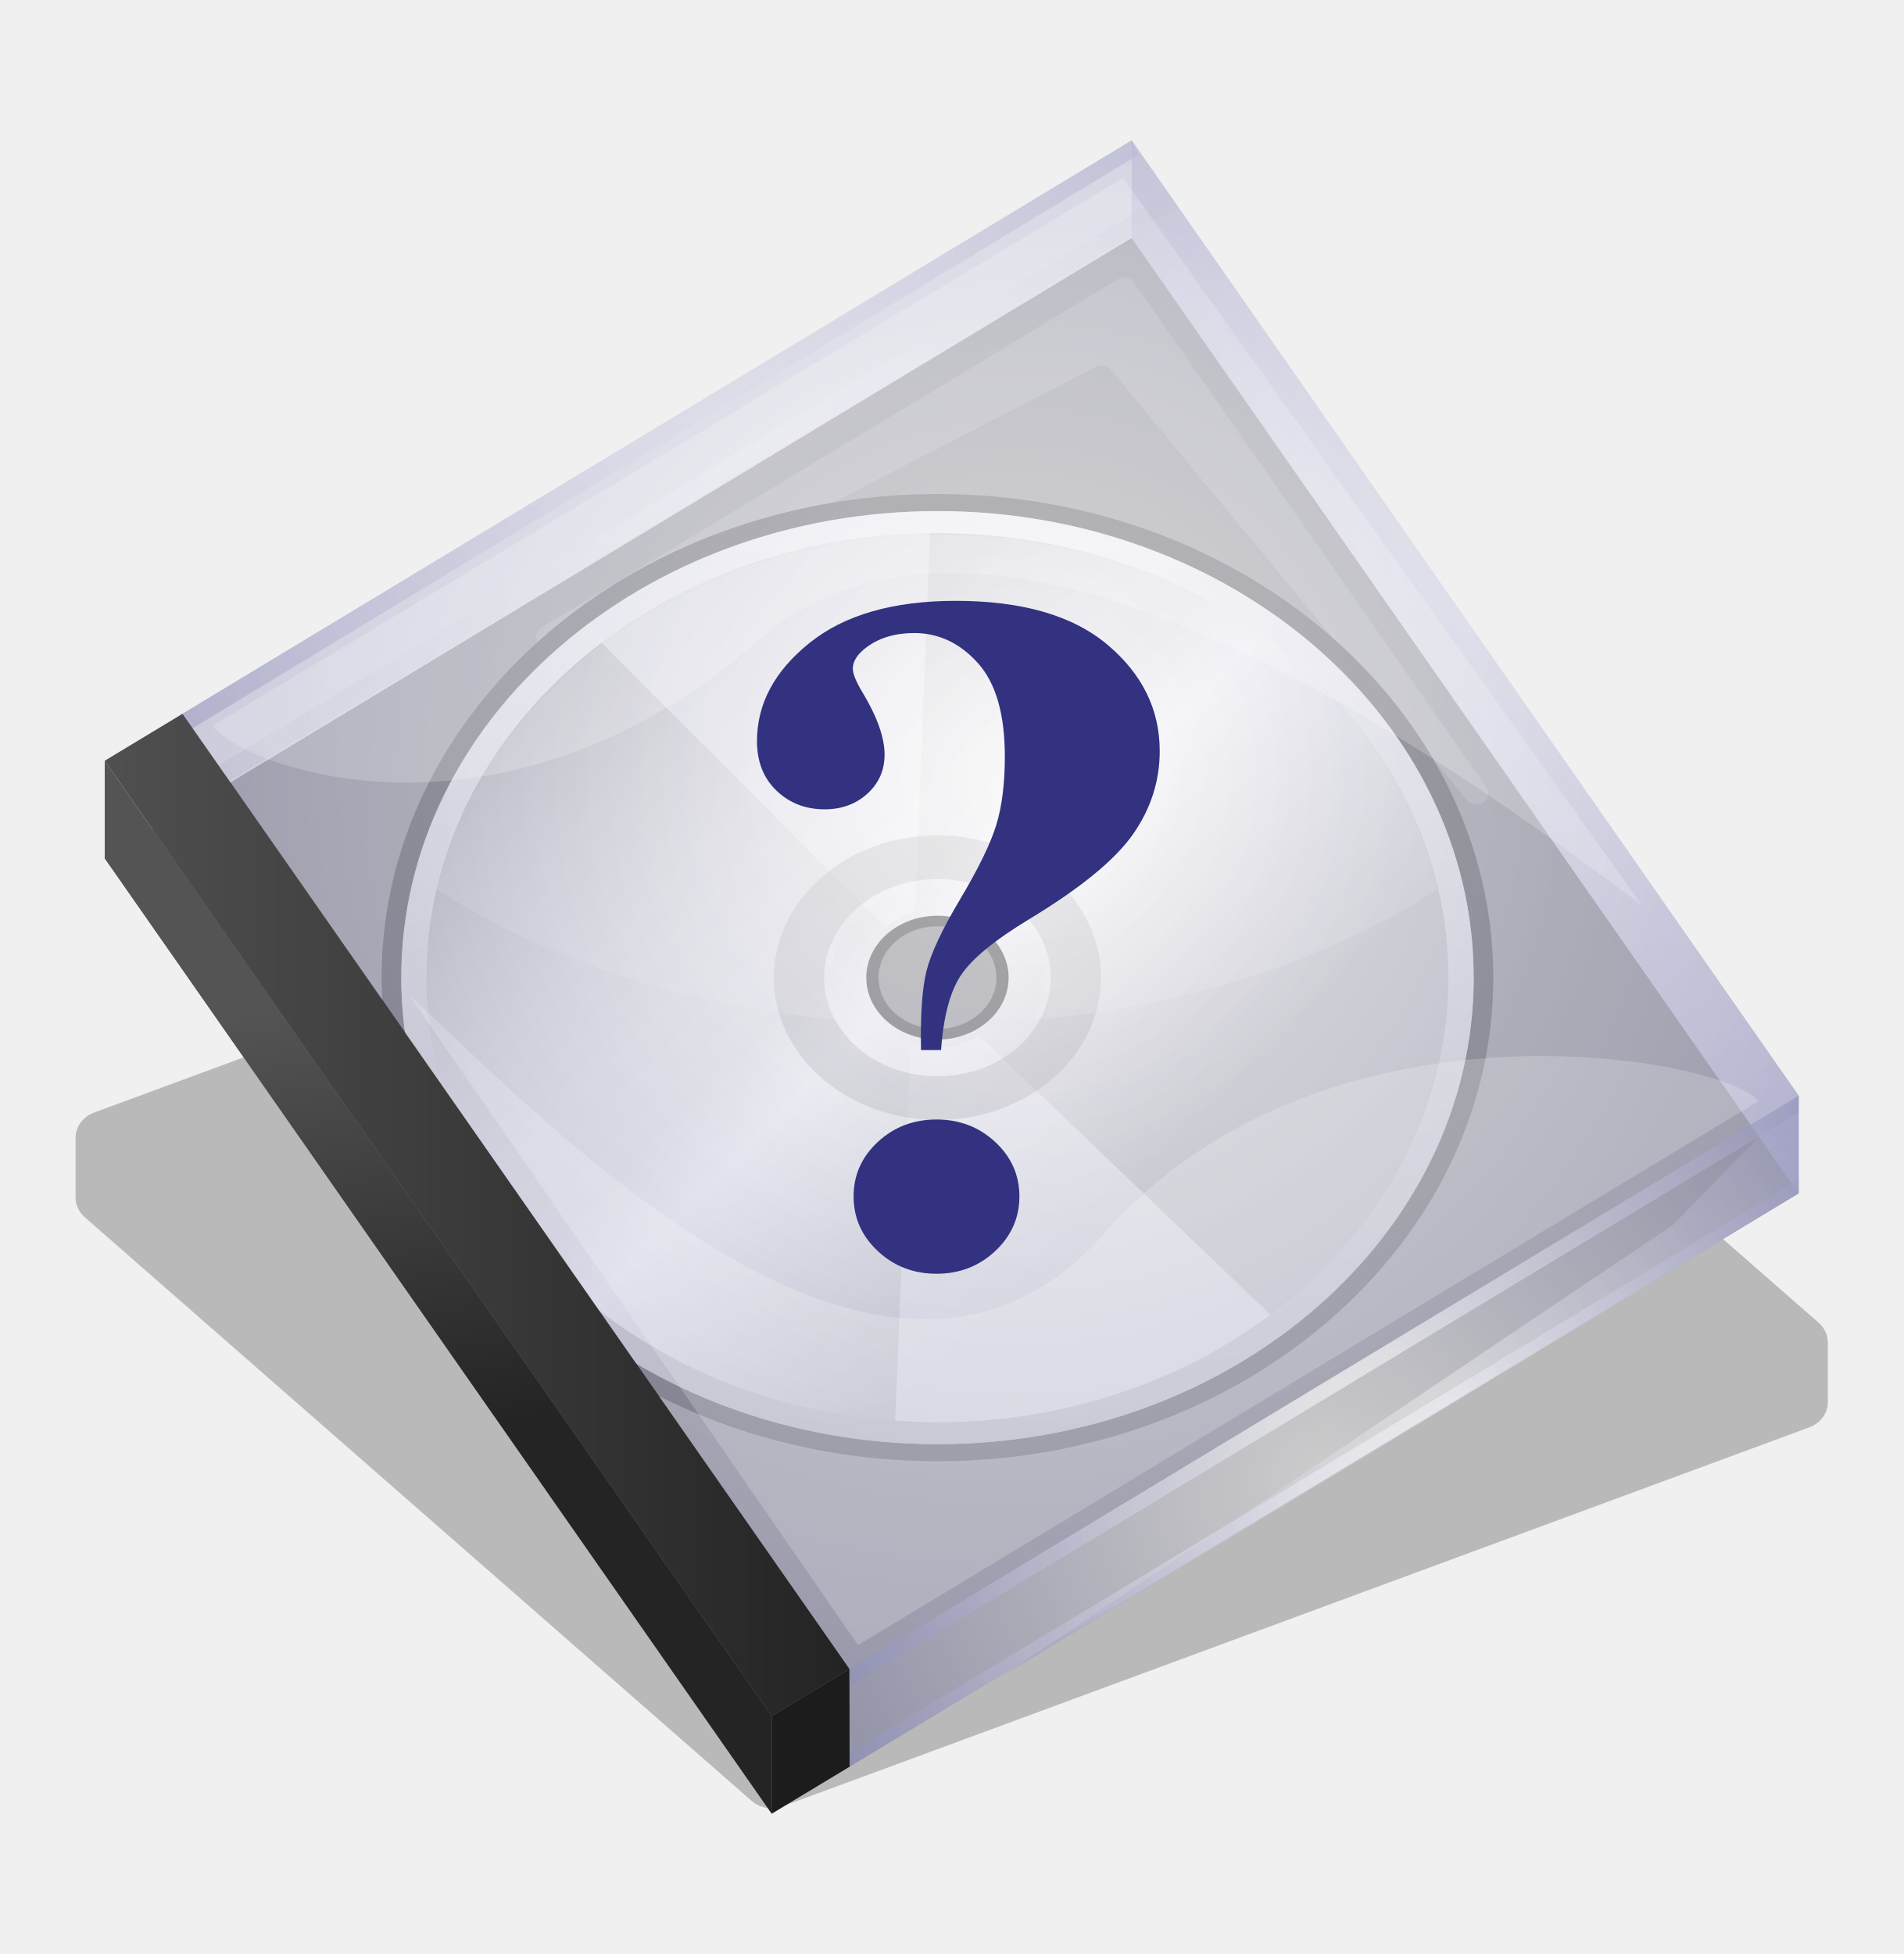
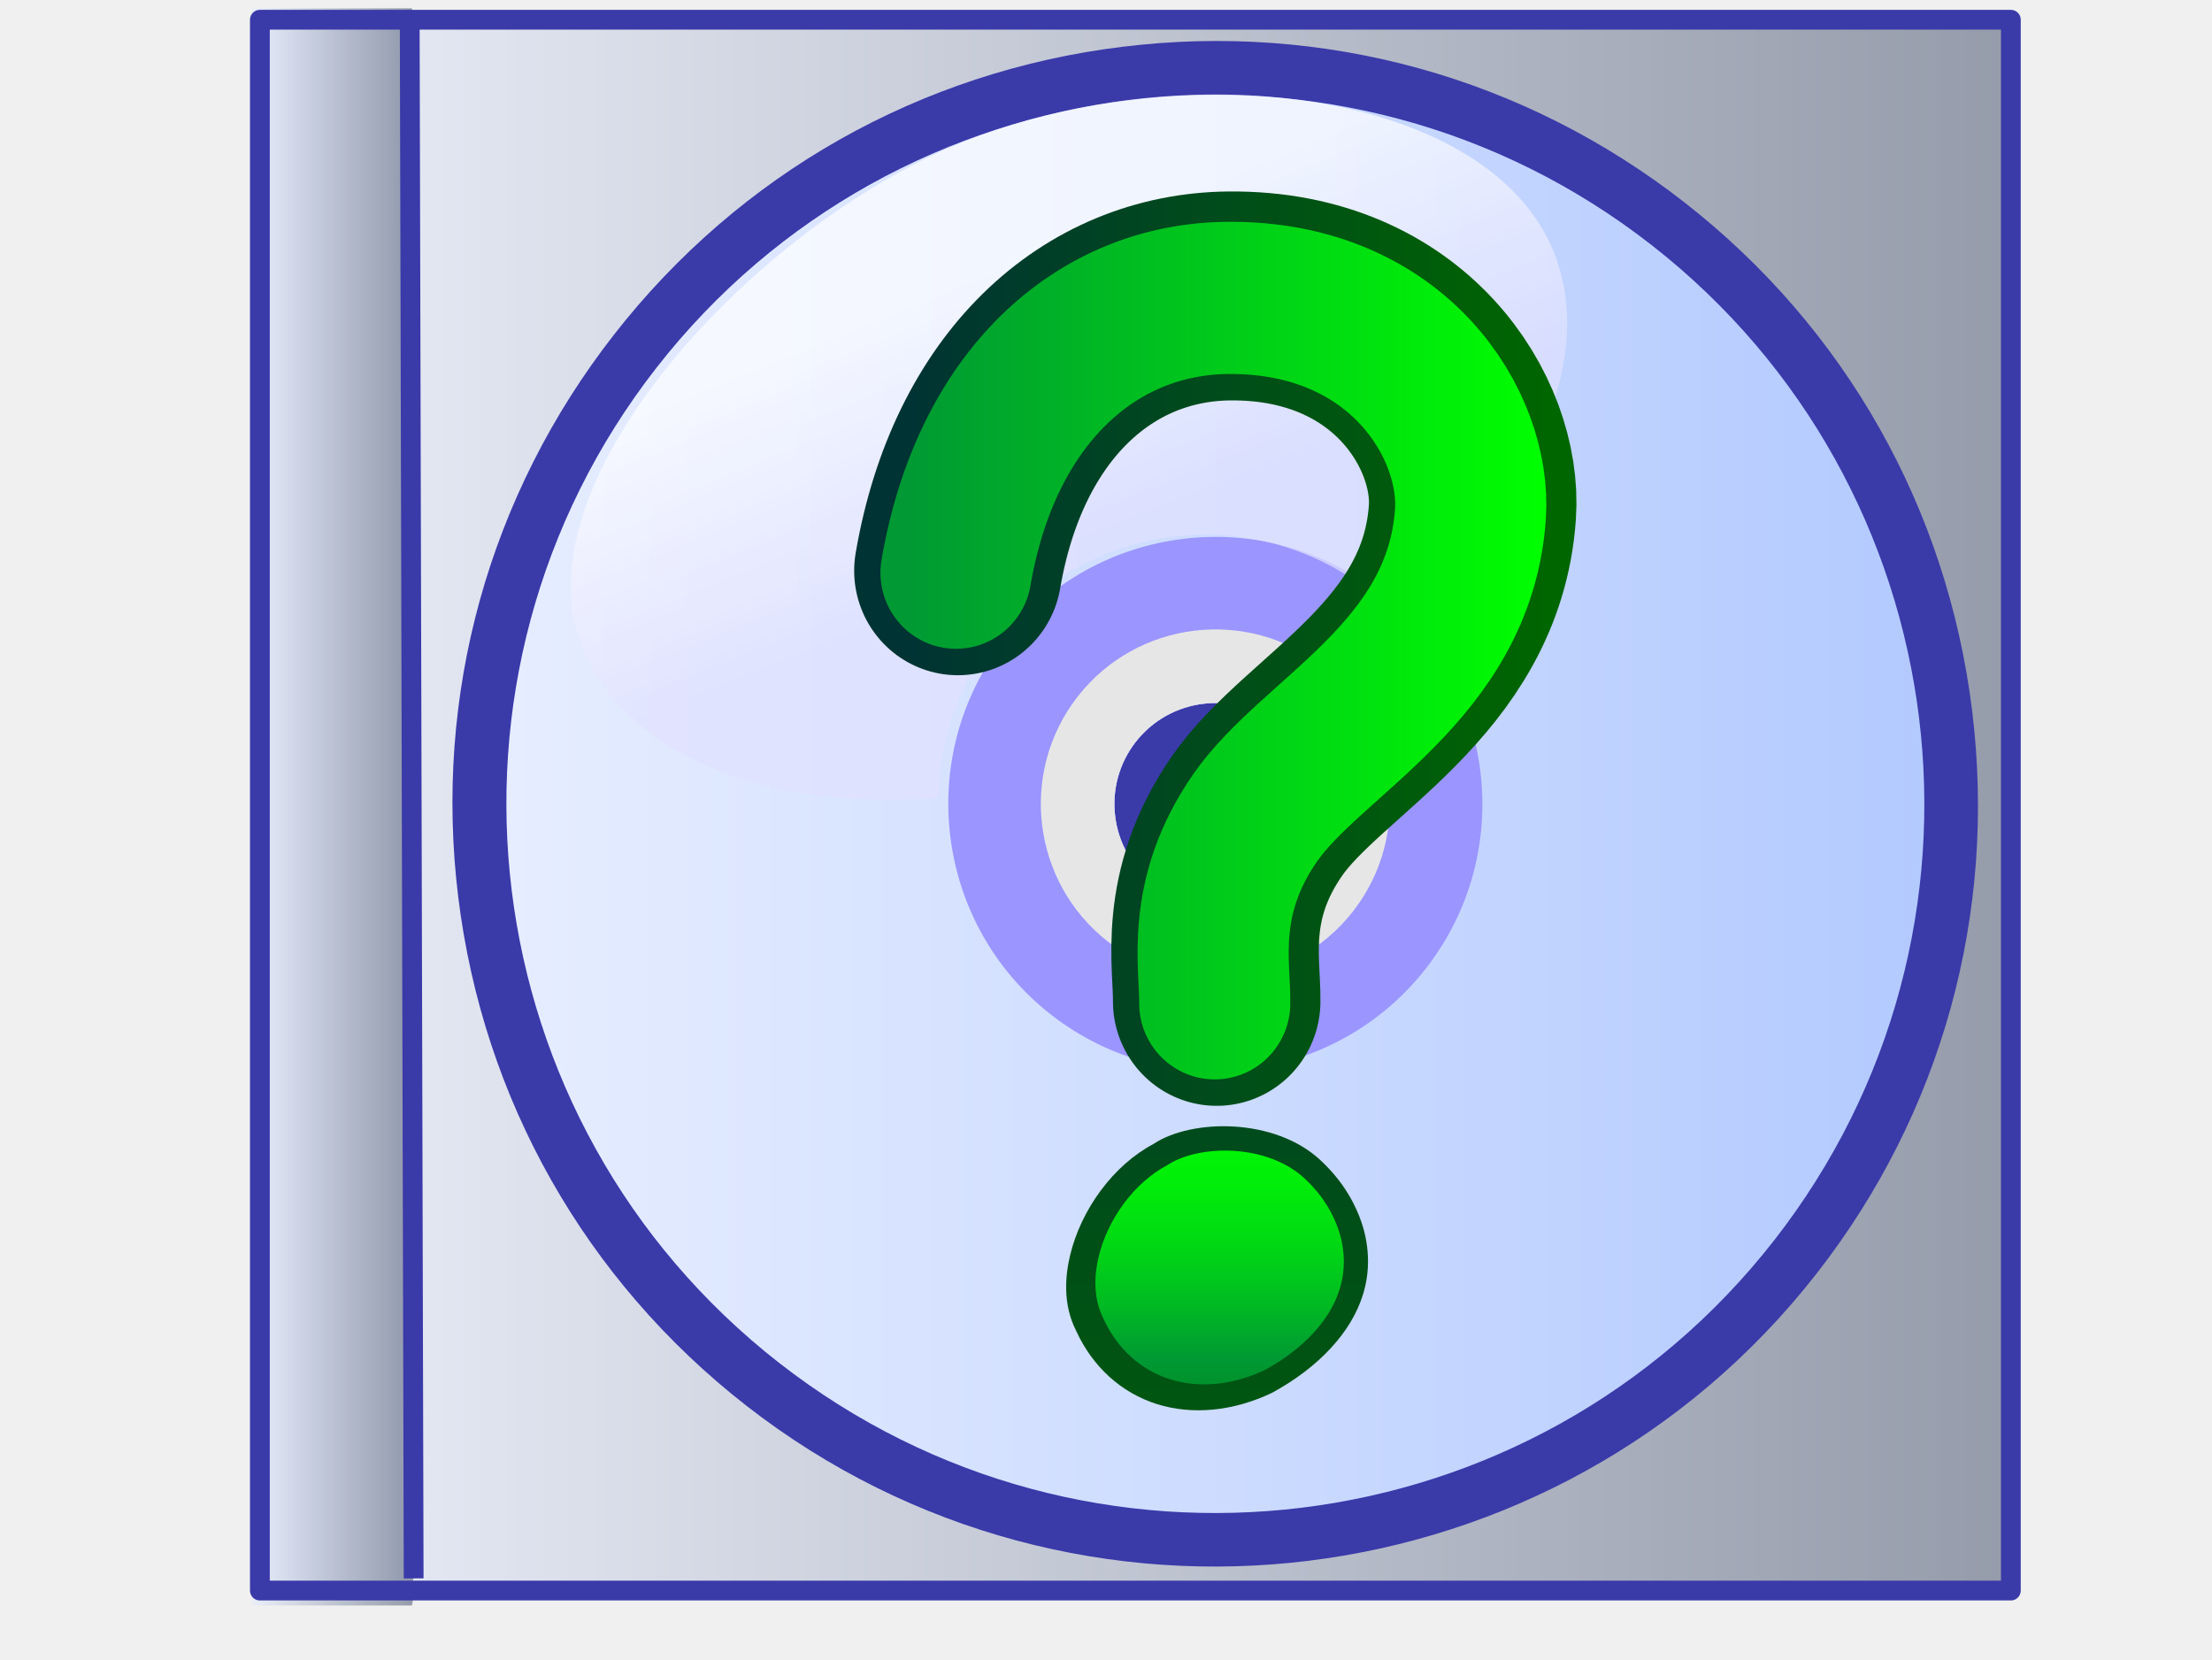
- <svg xmlns="http://www.w3.org/2000/svg" width="120.198" height="123.396" viewBox="0 0 120.198 123.396" overflow="visible" enable-background="new 0 0 120.198 123.396" xml:space="preserve" id="svg1">
-   <defs id="defs238">
-     <radialGradient id="XMLID_1_" cx="43.464" cy="22.716" r="67.59" fx="43.464" fy="22.716" gradientUnits="userSpaceOnUse">
-       <stop offset="0" style="stop-color:#FFFFFF" id="stop11" />
-       <stop offset="1" style="stop-color:#C4C4C4" id="stop13" />
+ <svg xmlns="http://www.w3.org/2000/svg" xmlns:xlink="http://www.w3.org/1999/xlink" width="743.89pt" height="744.094" viewBox="0 0 48 48" style="overflow:visible;enable-background:new 0 0 48 48" xml:space="preserve" id="svg548" version="1.0">
+   <defs id="defs619">
+     <linearGradient y2="23.969" x2="42.875" y1="23.969" x1="4.637" gradientUnits="userSpaceOnUse" id="linearGradient4720">
+       <stop id="stop4722" style="stop-color:#e6edff;stop-opacity:1;" offset="0" />
+       <stop id="stop4724" style="stop-color:#556079;stop-opacity:1;" offset="1" />
+     </linearGradient>
+     <linearGradient id="linearGradient12935">
+       <stop style="stop-color:#003333;stop-opacity:1;" offset="0" id="stop12937" />
+       <stop style="stop-color:#3a3aa9;stop-opacity:0;" offset="1" id="stop12939" />
+     </linearGradient>
+     <linearGradient id="XMLID_7_" gradientUnits="userSpaceOnUse" x1="4.637" y1="23.969" x2="42.875" y2="23.969">
+       <stop offset="0" style="stop-color:#E6EDFF" id="stop555" />
+       <stop offset="1" style="stop-color:#B3CAFF" id="stop556" />
+     </linearGradient>
+     <linearGradient id="XMLID_8_" gradientUnits="userSpaceOnUse" x1="23.913" y1="16.236" x2="23.913" y2="8.494">
+       <stop offset="0" style="stop-color:#E1E1FF" id="stop570" />
+       <stop offset="1" style="stop-color:#FFFFFF" id="stop571" />
+     </linearGradient>
+     <linearGradient id="XMLID_9_" gradientUnits="userSpaceOnUse" x1="34.876" y1="2.787" x2="34.876" y2="35.843">
+       <stop offset="0" style="stop-color:#003333" id="stop579" />
+       <stop offset="1" style="stop-color:#006600" id="stop580" />
+     </linearGradient>
+     <linearGradient id="XMLID_10_" gradientUnits="userSpaceOnUse" x1="34.826" y1="34.898" x2="34.826" y2="3.733">
+       <stop offset="0" style="stop-color:#009933" id="stop586" />
+       <stop offset="1" style="stop-color:#00FF00" id="stop587" />
+     </linearGradient>
+     <linearGradient id="XMLID_11_" gradientUnits="userSpaceOnUse" x1="34.543" y1="5.626" x2="34.543" y2="48.409" gradientTransform="translate(-65.95174,-0.450402)">
+       <stop offset="0" style="stop-color:#FFFFFF" id="stop594" />
+       <stop offset="0.382" style="stop-color:#00FF00" id="stop595" />
+       <stop offset="0.433" style="stop-color:#00FB02" id="stop596" />
+       <stop offset="0.487" style="stop-color:#00EE09" id="stop597" />
+       <stop offset="0.543" style="stop-color:#00D913" id="stop598" />
+       <stop offset="0.6" style="stop-color:#00BB22" id="stop599" />
+       <stop offset="0.652" style="stop-color:#009933" id="stop600" />
+       <stop offset="0.826" style="stop-color:#006600" id="stop601" />
+     </linearGradient>
+     <radialGradient id="XMLID_12_" cx="89.617" cy="-108.32" r="86.186" fx="89.617" fy="-108.32" gradientTransform="matrix(0.1549,-4.600000e-3,-4.600000e-3,0.1384,14.9051,35.9821)" gradientUnits="userSpaceOnUse">
+       <stop offset="0.393" style="stop-color:#ffffff;stop-opacity:1;" id="stop611" />
+       <stop offset="0.73" style="stop-color:#00ff00;stop-opacity:1;" id="stop612" />
    </radialGradient>
-     <linearGradient id="XMLID_2_" gradientUnits="userSpaceOnUse" x1="20.932" y1="62.976" x2="26.029" y2="90.89">
-       <stop offset="0" style="stop-color:#545454" id="stop26" />
-       <stop offset="1" style="stop-color:#242424" id="stop28" />
-     </linearGradient>
-     <radialGradient id="XMLID_3_" cx="83.757" cy="93.464" r="76.196" fx="83.757" fy="93.464" gradientUnits="userSpaceOnUse">
-       <stop offset="0" style="stop-color:#FFFFFF" id="stop41" />
-       <stop offset="1" style="stop-color:#323280" id="stop43" />
-     </radialGradient>
-     <radialGradient id="XMLID_4_" cx="40.846" cy="18.851" r="67.384" fx="40.846" fy="18.851" gradientUnits="userSpaceOnUse">
-       <stop offset="0" style="stop-color:#FFFFFF" id="stop58" />
-       <stop offset="1" style="stop-color:#323280" id="stop60" />
-     </radialGradient>
-     <radialGradient id="XMLID_5_" cx="95.831" cy="33.753" r="82.263" fx="95.831" fy="33.753" gradientUnits="userSpaceOnUse">
-       <stop offset="0" style="stop-color:#FFFFFF" id="stop73" />
-       <stop offset="1" style="stop-color:#323280" id="stop75" />
-     </radialGradient>
-     <radialGradient id="XMLID_6_" cx="86.365" cy="89.373" r="67.189" fx="86.365" fy="89.373" gradientUnits="userSpaceOnUse">
-       <stop offset="0" style="stop-color:#FFFFFF" id="stop88" />
-       <stop offset="1" style="stop-color:#323280" id="stop90" />
-     </radialGradient>
-     <radialGradient id="XMLID_7_" cx="86.37" cy="95.451" r="67.042" fx="86.37" fy="95.451" gradientUnits="userSpaceOnUse">
-       <stop offset="0" style="stop-color:#FFFFFF" id="stop103" />
-       <stop offset="1" style="stop-color:#323280" id="stop105" />
-     </radialGradient>
-     <radialGradient id="XMLID_8_" cx="91.478" cy="89.065" r="60.211" fx="91.478" fy="89.065" gradientUnits="userSpaceOnUse">
-       <stop offset="0" style="stop-color:#FFFFFF" id="stop118" />
-       <stop offset="1" style="stop-color:#323280" id="stop120" />
-     </radialGradient>
-     <linearGradient id="XMLID_9_" gradientUnits="userSpaceOnUse" x1="31.65" y1="34.273" x2="71.849" y2="74.472" gradientTransform="matrix(1 0 0 1 4.882812e-04 0)">
-       <stop offset="0" style="stop-color:#616161" id="stop139" />
-       <stop offset="0.034" style="stop-color:#6E6E6E" id="stop141" />
-       <stop offset="0.16" style="stop-color:#9B9B9B" id="stop143" />
-       <stop offset="0.282" style="stop-color:#BEBEBE" id="stop145" />
-       <stop offset="0.396" style="stop-color:#D7D7D7" id="stop147" />
-       <stop offset="0.5" style="stop-color:#E6E6E6" id="stop149" />
-       <stop offset="0.584" style="stop-color:#EBEBEB" id="stop151" />
-       <stop offset="0.668" style="stop-color:#FFFFFF" id="stop153" />
-       <stop offset="1" style="stop-color:#BABABA" id="stop155" />
-     </linearGradient>
-     <linearGradient id="XMLID_10_" gradientUnits="userSpaceOnUse" x1="59.123" y1="33.588" x2="59.123" y2="125.349">
-       <stop offset="0" style="stop-color:#FFFFFF" id="stop183" />
-       <stop offset="1" style="stop-color:#8A8A8A" id="stop185" />
-     </linearGradient>
-     <radialGradient id="XMLID_11_" cx="63.998" cy="49.005" r="139.697" fx="63.998" fy="49.005" gradientUnits="userSpaceOnUse">
-       <stop offset="0" style="stop-color:#FFFFFF" id="stop202" />
-       <stop offset="1" style="stop-color:#323280" id="stop204" />
-     </radialGradient>
-     <linearGradient id="XMLID_12_" gradientUnits="userSpaceOnUse" x1="2" y1="79.241" x2="53.086" y2="79.241">
-       <stop offset="0" style="stop-color:#545454" id="stop223" />
-       <stop offset="1" style="stop-color:#242424" id="stop225" />
-     </linearGradient>
+     <radialGradient xlink:href="#XMLID_12_" id="radialGradient687" cx="26.585" cy="28.096" fx="26.585" fy="28.096" r="6.912" gradientUnits="userSpaceOnUse" gradientTransform="matrix(1.058454,-3.143250e-2,-3.143250e-2,0.945707,0,0)" spreadMethod="pad" />
+     <linearGradient xlink:href="#XMLID_12_" id="linearGradient688" x1="30.19" y1="28.247" x2="30.062" y2="32.338" gradientUnits="userSpaceOnUse" gradientTransform="matrix(1.058454,-3.143252e-2,-3.143252e-2,0.945707,0,0)" spreadMethod="pad" />
+     <linearGradient xlink:href="#XMLID_11_" id="linearGradient1358" gradientUnits="userSpaceOnUse" gradientTransform="translate(-74.44504,-10.42359)" x1="34.543" y1="5.626" x2="34.543" y2="48.409" />
+     <linearGradient xlink:href="#XMLID_10_" id="linearGradient3129" x1="27.554" y1="30.82" x2="36.79" y2="30.82" gradientUnits="userSpaceOnUse" gradientTransform="translate(-89.05094,-44.52547)" />
+     <linearGradient xlink:href="#XMLID_10_" id="linearGradient4010" x1="22.313" y1="14.502" x2="39.373" y2="14.502" gradientUnits="userSpaceOnUse" gradientTransform="translate(-70.52011,-40.66488)" />
+     <linearGradient xlink:href="#XMLID_10_" id="linearGradient4014" gradientUnits="userSpaceOnUse" x1="22.313" y1="14.502" x2="39.373" y2="14.502" gradientTransform="translate(-125.8552,-8.75067)" />
+     <linearGradient xlink:href="#XMLID_11_" id="linearGradient10179" gradientUnits="userSpaceOnUse" gradientTransform="matrix(0.554237,0,0,0.721344,5.927706,15.7818)" x1="34.543" y1="5.626" x2="34.543" y2="48.409" />
+     <linearGradient xlink:href="#XMLID_10_" id="linearGradient10181" gradientUnits="userSpaceOnUse" gradientTransform="matrix(1.36569,0,0,1.36569,152.9263,-28.73167)" x1="-101.24" y1="35.397" x2="-87.704" y2="35.397" />
+     <linearGradient xlink:href="#XMLID_9_" id="linearGradient10206" gradientUnits="userSpaceOnUse" gradientTransform="matrix(1.36569,0,0,1.36569,109.0443,8.71605)" x1="-101.24" y1="35.397" x2="-87.704" y2="35.397" />
+     <linearGradient xlink:href="#XMLID_9_" id="linearGradient10209" gradientUnits="userSpaceOnUse" gradientTransform="matrix(0.554237,0,0,0.721344,-37.95433,53.22952)" x1="34.543" y1="5.626" x2="34.543" y2="48.409" />
+     <linearGradient xlink:href="#XMLID_9_" id="linearGradient11088" gradientUnits="userSpaceOnUse" gradientTransform="matrix(0.554237,0,0,0.721344,-37.95433,53.22952)" x1="34.543" y1="5.626" x2="34.543" y2="48.409" />
+     <linearGradient xlink:href="#XMLID_9_" id="linearGradient11090" gradientUnits="userSpaceOnUse" gradientTransform="matrix(1.36569,0,0,1.36569,109.0443,8.71605)" x1="-101.24" y1="35.397" x2="-87.704" y2="35.397" />
+     <linearGradient xlink:href="#XMLID_12_" id="linearGradient11093" gradientUnits="userSpaceOnUse" gradientTransform="matrix(1.058454,-3.143252e-2,-3.143252e-2,0.945707,0,0)" spreadMethod="pad" x1="30.19" y1="28.247" x2="30.062" y2="32.338" />
+     <linearGradient xlink:href="#XMLID_9_" id="linearGradient11977" gradientUnits="userSpaceOnUse" gradientTransform="matrix(0.554237,0,0,0.721344,-37.95433,53.22952)" x1="34.543" y1="5.626" x2="34.543" y2="48.409" />
+     <linearGradient xlink:href="#XMLID_9_" id="linearGradient11979" gradientUnits="userSpaceOnUse" gradientTransform="matrix(1.36569,0,0,1.36569,109.0443,8.71605)" x1="-101.24" y1="35.397" x2="-87.704" y2="35.397" />
+     <linearGradient xlink:href="#XMLID_9_" id="linearGradient11982" gradientUnits="userSpaceOnUse" gradientTransform="matrix(1.36569,0,0,1.36569,161.8615,13.293)" x1="-101.24" y1="35.397" x2="-87.704" y2="35.397" />
+     <linearGradient xlink:href="#XMLID_9_" id="linearGradient11985" gradientUnits="userSpaceOnUse" gradientTransform="matrix(0.713082,0,0,0.928081,9.640343,52.72318)" x1="34.543" y1="5.626" x2="34.543" y2="48.409" />
+     <linearGradient xlink:href="#XMLID_9_" id="linearGradient11991" gradientUnits="userSpaceOnUse" gradientTransform="matrix(0.713082,0,0,0.928081,9.640343,52.72318)" x1="34.543" y1="5.626" x2="34.543" y2="48.409" />
+     <linearGradient xlink:href="#XMLID_9_" id="linearGradient11993" gradientUnits="userSpaceOnUse" gradientTransform="matrix(1.36569,0,0,1.36569,161.8615,13.293)" x1="-101.24" y1="35.397" x2="-87.704" y2="35.397" />
+     <linearGradient xlink:href="#XMLID_9_" id="linearGradient11996" gradientUnits="userSpaceOnUse" gradientTransform="matrix(1.36569,0,0,1.36569,141.7864,16.25279)" x1="-101.24" y1="35.397" x2="-87.704" y2="35.397" />
+     <linearGradient xlink:href="#XMLID_9_" id="linearGradient11999" gradientUnits="userSpaceOnUse" gradientTransform="matrix(0.713082,0,0,0.928081,-10.43473,55.68297)" x1="34.543" y1="5.626" x2="34.543" y2="48.409" />
+     <linearGradient xlink:href="#XMLID_9_" id="linearGradient12005" gradientUnits="userSpaceOnUse" gradientTransform="matrix(0.713082,0,0,0.928081,-10.43473,55.68297)" x1="34.543" y1="5.626" x2="34.543" y2="48.409" />
+     <linearGradient xlink:href="#XMLID_9_" id="linearGradient12007" gradientUnits="userSpaceOnUse" gradientTransform="matrix(1.36569,0,0,1.36569,141.7864,16.25279)" x1="-101.24" y1="35.397" x2="-87.704" y2="35.397" />
+     <linearGradient xlink:href="#XMLID_9_" id="linearGradient12010" gradientUnits="userSpaceOnUse" gradientTransform="matrix(1.36569,0,0,1.36569,142.3011,15.60936)" x1="-101.24" y1="35.397" x2="-87.704" y2="35.397" />
+     <linearGradient xlink:href="#XMLID_9_" id="linearGradient12013" gradientUnits="userSpaceOnUse" gradientTransform="matrix(0.713082,0,0,0.928081,-10.04867,54.13874)" x1="34.543" y1="5.626" x2="34.543" y2="48.409" />
+     <linearGradient xlink:href="#XMLID_9_" id="linearGradient12019" gradientUnits="userSpaceOnUse" gradientTransform="matrix(0.713082,0,0,0.928081,-10.04867,54.13874)" x1="34.543" y1="5.626" x2="34.543" y2="48.409" />
+     <linearGradient xlink:href="#XMLID_9_" id="linearGradient12021" gradientUnits="userSpaceOnUse" gradientTransform="matrix(1.36569,0,0,1.36569,142.3011,15.60936)" x1="-101.24" y1="35.397" x2="-87.704" y2="35.397" />
+     <linearGradient xlink:href="#XMLID_9_" id="linearGradient12024" gradientUnits="userSpaceOnUse" gradientTransform="matrix(1.36569,0,0,1.36569,160.9606,-32.51933)" x1="-101.24" y1="35.397" x2="-87.704" y2="35.397" />
+     <linearGradient xlink:href="#XMLID_9_" id="linearGradient12027" gradientUnits="userSpaceOnUse" gradientTransform="matrix(0.673371,0,0,0.876397,10.01299,7.441735)" x1="34.543" y1="5.626" x2="34.543" y2="48.409" />
+     <linearGradient xlink:href="#XMLID_9_" id="linearGradient12036" gradientUnits="userSpaceOnUse" gradientTransform="matrix(0.673371,0,0,0.876397,10.01299,7.441735)" x1="34.543" y1="5.626" x2="34.543" y2="48.409" />
+     <linearGradient xlink:href="#XMLID_9_" id="linearGradient12038" gradientUnits="userSpaceOnUse" gradientTransform="matrix(1.36569,0,0,1.36569,160.9606,-32.51933)" x1="-101.24" y1="35.397" x2="-87.704" y2="35.397" />
+     <linearGradient xlink:href="#XMLID_11_" id="linearGradient12040" gradientUnits="userSpaceOnUse" gradientTransform="matrix(0.554237,0,0,0.721344,5.927706,15.7818)" x1="34.543" y1="5.626" x2="34.543" y2="48.409" />
+     <linearGradient xlink:href="#XMLID_10_" id="linearGradient12042" gradientUnits="userSpaceOnUse" gradientTransform="matrix(1.36569,0,0,1.36569,152.9263,-28.73167)" x1="-101.24" y1="35.397" x2="-87.704" y2="35.397" />
+     <linearGradient xlink:href="#XMLID_8_" id="linearGradient12046" gradientUnits="userSpaceOnUse" x1="23.913" y1="16.236" x2="23.913" y2="8.494" gradientTransform="matrix(-0.470673,-0.882307,0.882307,-0.470673,14.06352,56.18609)" />
+     <linearGradient xlink:href="#linearGradient12935" id="linearGradient12941" x1="13.583" y1="25.696" x2="29.747" y2="25.696" gradientUnits="userSpaceOnUse" spreadMethod="pad" />
+     <linearGradient xlink:href="#linearGradient4720" id="linearGradient4718" x1="-7.598" y1="23.704" x2="46.998" y2="23.704" gradientUnits="userSpaceOnUse" />
+     <linearGradient xlink:href="#linearGradient4720" id="linearGradient4732" x1="-7.598" y1="23.704" x2="46.998" y2="23.704" gradientUnits="userSpaceOnUse" />
+     <linearGradient xlink:href="#linearGradient4720" id="linearGradient4737" gradientUnits="userSpaceOnUse" x1="-7.598" y1="23.704" x2="46.998" y2="23.704" gradientTransform="translate(1.811824,-0.365444)" />
+     <linearGradient xlink:href="#linearGradient4720" id="linearGradient4739" gradientUnits="userSpaceOnUse" x1="-7.598" y1="23.704" x2="46.998" y2="23.704" gradientTransform="translate(1.811824,-0.365444)" />
+     <linearGradient xlink:href="#linearGradient4720" id="linearGradient4764" gradientUnits="userSpaceOnUse" gradientTransform="matrix(0.932481,0,0,1,6.330026,-0.365444)" x1="-7.598" y1="23.704" x2="46.998" y2="23.704" />
+     <linearGradient xlink:href="#linearGradient4720" id="linearGradient4766" gradientUnits="userSpaceOnUse" gradientTransform="matrix(0.932481,0,0,1,6.330026,-0.365444)" x1="-7.598" y1="23.704" x2="46.998" y2="23.704" />
+     <linearGradient xlink:href="#linearGradient4720" id="linearGradient4772" gradientUnits="userSpaceOnUse" gradientTransform="matrix(0.959123,0,0,1,6.020654,-0.626644)" x1="-7.598" y1="23.704" x2="46.998" y2="23.704" />
+     <linearGradient xlink:href="#XMLID_9_" id="linearGradient4776" gradientUnits="userSpaceOnUse" gradientTransform="matrix(0.673371,0,0,0.876397,10.01299,7.441735)" x1="34.543" y1="5.626" x2="34.543" y2="48.409" />
+     <linearGradient xlink:href="#XMLID_9_" id="linearGradient4778" gradientUnits="userSpaceOnUse" gradientTransform="matrix(1.36569,0,0,1.36569,160.9606,-32.51933)" x1="-101.24" y1="35.397" x2="-87.704" y2="35.397" />
+     <linearGradient xlink:href="#XMLID_11_" id="linearGradient4780" gradientUnits="userSpaceOnUse" gradientTransform="matrix(0.554237,0,0,0.721344,5.927706,15.7818)" x1="34.543" y1="5.626" x2="34.543" y2="48.409" />
+     <linearGradient xlink:href="#XMLID_10_" id="linearGradient4782" gradientUnits="userSpaceOnUse" gradientTransform="matrix(1.36569,0,0,1.36569,152.9263,-28.73167)" x1="-101.24" y1="35.397" x2="-87.704" y2="35.397" />
+     <linearGradient xlink:href="#XMLID_8_" id="linearGradient4784" gradientUnits="userSpaceOnUse" x1="23.913" y1="16.236" x2="23.913" y2="8.494" gradientTransform="matrix(1.072636,0,0,1.072636,1.682323,-2.456246)" />
+     <linearGradient xlink:href="#XMLID_7_" id="linearGradient4786" gradientUnits="userSpaceOnUse" x1="4.637" y1="23.969" x2="42.875" y2="23.969" gradientTransform="matrix(1.072636,0,0,1.072636,1.682323,-2.456246)" />
+     <linearGradient xlink:href="#XMLID_8_" id="linearGradient6590" gradientUnits="userSpaceOnUse" gradientTransform="matrix(0.993168,-0.405172,0.405172,0.993168,-6.431709,9.010776)" x1="23.913" y1="16.236" x2="23.913" y2="8.494" />
  </defs>
-   <path opacity="0.23" d="M 70.789,46.324 L 10.847,68.448 L 5.935,70.261 C 5.233,70.52 4.772,71.15 4.772,71.853 L 4.772,75.62 C 4.772,76.092 4.982,76.544 5.351,76.867 L 47.468,113.729 C 47.989,114.184 48.744,114.318 49.408,114.073 L 54.332,112.261 C 54.332,112.256 114.264,90.136 114.264,90.136 C 114.966,89.876 115.427,89.246 115.427,88.544 L 115.427,84.778 C 115.427,84.305 115.217,83.854 114.847,83.53 L 72.73,46.669 C 72.209,46.213 71.453,46.078 70.789,46.324 z " id="path5" style="opacity:0.23;" />
-   <path fill="#808080" d="M 113.585,75.355 L 48.731,114.533 L 6.613,54.205 L 71.467,15.027 L 113.585,75.355 z " id="path7" style="fill:#808080;" />
-   <path fill="url(#XMLID_1_)" d="M 73.774,12.167 L 13.795,48.323 L 14.488,49.317 L 74.43,13.107 L 73.774,12.167 z " id="path22" style="fill:url(#XMLID_1_);" />
-   <path fill="url(#XMLID_2_)" d="M 48.731,114.533 L 48.731,108.369 L 6.613,48.041 L 6.613,54.205 L 48.731,114.533 z " id="path37" style="fill:url(#XMLID_2_);" />
-   <path opacity="0.6" fill="url(#XMLID_3_)" d="M 113.585,69.191 L 113.585,75.355 L 48.731,114.533 L 48.731,108.369 L 113.585,69.191 z " id="path52" style="opacity:0.6;fill:url(#XMLID_3_);" />
-   <path fill="#1C1C1C" d="M 48.731,114.533 L 48.731,108.369 L 53.643,105.401 L 53.654,111.566 L 48.731,114.533 z " id="path54" style="fill:#1c1c1c;" />
-   <path opacity="0.6" fill="url(#XMLID_4_)" d="M 71.883,9.782 L 71.467,8.863 L 11.526,45.073 L 12.149,45.999 L 71.883,9.782 z " id="path69" style="opacity:0.6;fill:url(#XMLID_4_);" />
-   <path opacity="0.6" fill="url(#XMLID_5_)" d="M 71.467,8.863 L 71.467,15.027 L 113.585,75.355 L 113.585,69.191 L 71.467,8.863 z " id="path84" style="opacity:0.6;fill:url(#XMLID_5_);" />
-   <path opacity="0.6" fill="url(#XMLID_6_)" d="M 53.643,105.402 L 53.645,106.472 L 113.585,70.263 L 113.585,69.191 L 53.643,105.402 z " id="path99" style="opacity:0.6;fill:url(#XMLID_6_);" />
-   <path opacity="0.6" fill="url(#XMLID_7_)" d="M 53.652,110.693 L 53.653,111.56 L 113.585,75.356 L 113.585,74.488 L 53.652,110.693 z " id="path114" style="opacity:0.6;fill:url(#XMLID_7_);" />
-   <path opacity="0.4" fill="url(#XMLID_8_)" d="M 113.585,69.191 L 113.585,75.355 L 63.27,105.867 L 105.664,77.343 L 113.585,69.191 z " id="path129" style="opacity:0.4;fill:url(#XMLID_8_);" />
-   <path opacity="0.2" fill="#FFFFFF" d="M 70.578,17.645 L 34.2,39.622 C 33.873,39.82 33.764,40.217 33.948,40.538 C 34.133,40.857 34.55,40.991 34.907,40.847 L 69.24,23.154 C 69.54,23.033 69.901,23.074 70.117,23.303 L 92.674,50.563 C 92.934,50.837 93.378,50.879 93.691,50.658 C 94.003,50.437 94.08,50.029 93.866,49.723 L 71.615,17.851 C 71.507,17.696 71.337,17.587 71.142,17.549 C 70.946,17.51 70.746,17.544 70.578,17.645 z " id="path131" style="opacity:0.2;fill:#ffffff;" />
-   <path fill="#333333" d="M 53.826,61.739 C 53.826,64.318 56.237,66.417 59.201,66.417 C 62.164,66.417 64.575,64.318 64.575,61.739 C 64.575,59.159 62.164,57.061 59.201,57.061 C 56.237,57.063 53.826,59.159 53.826,61.739 z M 55.478,61.739 C 55.478,59.952 57.147,58.5 59.201,58.5 C 61.253,58.5 62.923,59.952 62.923,61.739 C 62.923,63.524 61.254,64.979 59.201,64.979 C 57.146,64.979 55.478,63.524 55.478,61.739 z " id="path133" style="fill:#333333;" />
-   <path fill="#333333" d="M 25.751,61.739 C 25.751,45.691 40.756,32.635 59.201,32.635 C 77.643,32.635 92.649,45.692 92.649,61.739 C 92.649,77.788 77.642,90.844 59.201,90.844 C 40.756,90.844 25.752,77.788 25.751,61.739 z M 24.099,61.739 C 24.099,78.58 39.844,92.278 59.201,92.278 C 78.556,92.278 94.3,78.58 94.3,61.739 C 94.3,44.899 78.555,31.197 59.201,31.197 C 39.844,31.199 24.1,44.899 24.099,61.739 z " id="path135" style="fill:#333333;" />
-   <path fill="url(#XMLID_9_)" d="M 59.201,32.285 C 40.505,32.285 25.347,45.473 25.348,61.74 C 25.348,78.007 40.505,91.194 59.201,91.194 C 77.898,91.194 93.056,78.008 93.056,61.74 C 93.056,45.472 77.896,32.285 59.201,32.285 z M 59.201,65.649 C 56.72,65.649 54.706,63.897 54.706,61.739 C 54.706,59.579 56.72,57.829 59.201,57.829 C 61.683,57.829 63.694,59.579 63.694,61.739 C 63.694,63.898 61.682,65.649 59.201,65.649 z " id="path172" style="fill:url(#XMLID_9_);" />
-   <g opacity="0.8" id="g174" style="opacity:0.8;" transform="matrix(0.920595,0,0,0.856354,4.772221,8.862696)">
-     <path opacity="0.8" fill="#FFFFFF" d="M 57.987,66.739 C 57.741,66.682 57.509,66.61 57.281,66.519 L 56.169,95.831 C 66.129,96.592 75.75,93.522 83.075,87.748 L 61.968,66.03 C 60.848,66.763 59.415,67.062 57.987,66.739 z " id="path176" style="fill:#ffffff;" />
-     <path opacity="0.8" fill="#FFFFFF" d="M 57.583,56.89 L 58.666,27.405 C 49.843,27.496 41.493,30.641 35.088,35.975 L 55.595,58.077 C 56.142,57.53 56.827,57.127 57.583,56.89 z " id="path178" style="fill:#ffffff;" />
+   <g id="layer5" style="display:inline">
+     <rect y="1.045" x="-0.288" height="44.588" width="49.977" id="use4757" style="opacity:0.588;color:#000000;fill:url(#linearGradient4764);fill-opacity:1;fill-rule:evenodd;stroke:url(#linearGradient4766);stroke-width:0.966;stroke-linecap:round;stroke-linejoin:round;marker:none;marker-start:none;marker-mid:none;marker-end:none;stroke-miterlimit:4;stroke-dasharray:none;stroke-dashoffset:0;stroke-opacity:1;visibility:visible;display:inline;overflow:visible" />
+     <use x="0" y="0" xlink:href="#use4757" id="use4760" transform="matrix(9.208671e-2,0,0,1.014131,-0.660068,-0.331083)" width="48" height="48" />
  </g>
-   <path fill="url(#XMLID_10_)" d="M 25.339,61.739 C 25.339,77.987 40.527,91.202 59.201,91.202 C 77.872,91.203 93.064,77.986 93.064,61.739 C 93.064,45.493 77.873,32.275 59.201,32.275 C 40.527,32.275 25.338,45.493 25.339,61.739 z M 26.93,61.739 C 26.93,46.26 41.406,33.663 59.201,33.663 C 76.996,33.663 91.467,46.259 91.467,61.739 C 91.467,77.22 76.995,89.816 59.201,89.816 C 41.406,89.816 26.93,77.22 26.93,61.739 z " id="path194" style="fill:url(#XMLID_10_);" />
-   <path opacity="0.32" fill="#666666" d="M 48.868,61.739 C 48.868,66.695 53.504,70.727 59.201,70.727 C 64.897,70.727 69.53,66.695 69.53,61.739 C 69.53,56.783 64.897,52.751 59.201,52.751 C 53.504,52.751 48.868,56.783 48.868,61.739 z M 52.044,61.739 C 52.044,58.307 55.255,55.512 59.2,55.512 C 63.148,55.512 66.355,58.307 66.355,61.739 C 66.357,65.171 63.148,67.967 59.201,67.967 C 55.255,67.967 52.044,65.171 52.044,61.739 z " id="path196" style="opacity:0.32;fill:#666666;" />
-   <path opacity="0.2" fill="#FFFFFF" d="M 59.178,33.788 C 43.628,33.788 30.612,43.399 27.566,56.152 C 34.365,60.553 43.24,63.542 53.128,64.418 C 52.698,63.648 52.451,62.787 52.451,61.874 C 52.451,58.644 55.468,56.017 59.178,56.017 C 62.888,56.017 65.904,58.644 65.904,61.874 C 65.904,62.787 65.656,63.648 65.228,64.418 C 75.116,63.543 83.992,60.554 90.791,56.152 C 87.744,43.401 74.728,33.788 59.178,33.788 z " id="path198" style="opacity:0.2;fill:#ffffff;" />
-   <path opacity="0.6" fill="url(#XMLID_11_)" d="M 113.585,69.191 L 71.467,8.863 L 11.526,45.073 L 53.643,105.401 L 113.585,69.191 z " id="path213" style="opacity:0.6;fill:url(#XMLID_11_);" />
-   <path opacity="0.2" fill="#FFFFFF" d="M 13.436,45.819 C 15.3,48.49 32.133,54.768 48.686,39.77 C 63.949,27.972 91.814,48.3 103.662,57.15 C 101.797,54.479 72.791,13.903 70.926,11.232 C 68.073,12.956 16.29,44.095 13.436,45.819 z " id="path215" style="opacity:0.2;fill:#ffffff;" />
-   <path opacity="0.2" fill="#FFFFFF" d="M 25.807,62.799 C 27.671,65.47 52.319,101.217 54.184,103.888 C 57.038,102.164 108.184,71.267 111.038,69.544 C 109.174,66.873 83.261,61.839 69.234,78.447 C 55.462,92.919 34.915,71.272 25.807,62.799 z " id="path217" style="opacity:0.2;fill:#ffffff;" />
-   <path fill="#323280" d="M 59.428,66.309 L 58.162,66.309 C 58.119,64.084 58.234,62.422 58.507,61.319 C 58.781,60.217 59.494,58.698 60.645,56.765 C 61.796,54.833 62.551,53.278 62.911,52.106 C 63.273,50.935 63.455,49.486 63.455,47.763 C 63.455,45.098 62.887,43.135 61.752,41.872 C 60.616,40.609 59.275,39.977 57.727,39.977 C 56.547,39.977 55.559,40.268 54.76,40.847 C 54.156,41.289 53.854,41.748 53.854,42.228 C 53.854,42.549 54.059,43.049 54.469,43.728 C 55.397,45.269 55.861,46.578 55.861,47.659 C 55.861,48.639 55.499,49.461 54.776,50.119 C 54.053,50.779 53.154,51.109 52.075,51.109 C 50.867,51.109 49.853,50.716 49.033,49.928 C 48.212,49.14 47.804,48.098 47.804,46.801 C 47.804,44.448 48.906,42.384 51.113,40.608 C 53.318,38.832 56.399,37.944 60.359,37.944 C 64.553,37.944 67.748,38.87 69.944,40.72 C 72.138,42.571 73.236,44.807 73.236,47.429 C 73.236,49.331 72.67,51.086 71.538,52.697 C 70.406,54.309 68.22,56.096 64.977,58.056 C 62.8,59.377 61.369,60.553 60.684,61.583 C 59.998,62.613 59.579,64.187 59.428,66.309 z M 59.14,70.697 C 60.592,70.697 61.828,71.171 62.847,72.116 C 63.864,73.061 64.375,74.206 64.375,75.553 C 64.375,76.901 63.864,78.052 62.847,79.007 C 61.828,79.96 60.592,80.438 59.14,80.438 C 57.687,80.438 56.45,79.96 55.433,79.007 C 54.413,78.052 53.904,76.901 53.904,75.553 C 53.904,74.207 54.413,73.061 55.433,72.116 C 56.45,71.171 57.687,70.697 59.14,70.697 z " id="path219" style="fill:#323280;" />
-   <path fill="url(#XMLID_12_)" d="M 53.643,105.401 L 48.731,108.369 L 6.613,48.041 L 11.526,45.074 L 53.643,105.401 z " id="path234" style="fill:url(#XMLID_12_);" />
+   <g id="layer1">
+     <path style="font-size:12px;fill:#3a3aa9;overflow:visible" d="M 24.468,1.354 L 24.468,1.354 C 18.618,2.073 13.399,5.03 9.772,9.675 C 6.146,14.32 4.544,20.1 5.264,25.95 C 5.984,31.799 8.939,37.019 13.584,40.647 C 23.175,48.132 37.068,46.423 44.556,36.833 C 48.177,32.195 49.774,26.416 49.053,20.558 C 48.332,14.703 45.379,9.483 40.741,5.861 C 36.097,2.234 30.316,0.634 24.468,1.354 M 26.325,24.329 C 25.993,24.069 25.803,23.676 25.803,23.252 C 25.803,22.946 25.901,22.656 26.09,22.416 C 26.313,22.129 26.637,21.946 27,21.901 C 27.36,21.857 27.717,21.956 28.004,22.18 C 28.29,22.403 28.472,22.726 28.516,23.088 C 28.562,23.45 28.463,23.807 28.24,24.094 C 27.775,24.685 26.917,24.79 26.325,24.329 z " id="path553" />
+     <path style="font-size:12px;fill:url(#linearGradient4786);overflow:visible" d="M 11,10.633 C 4.03,19.561 5.617,32.448 14.543,39.417 C 23.471,46.387 36.357,44.802 43.327,35.873 C 50.297,26.947 48.71,14.059 39.782,7.089 C 30.855,0.119 17.969,1.706 11,10.633 M 29.466,25.052 C 28.475,26.323 26.635,26.549 25.365,25.558 C 24.096,24.566 23.869,22.727 24.861,21.457 C 25.852,20.187 27.692,19.96 28.961,20.952 C 30.231,21.942 30.458,23.782 29.466,25.052 z " id="path560" />
+     <path style="font-size:12px;fill:#9b95ff;overflow:visible" d="M 21.072,18.498 C 18.45,21.856 19.049,26.723 22.408,29.345 C 25.766,31.968 30.633,31.369 33.253,28.011 C 35.876,24.652 35.277,19.786 31.919,17.163 C 28.562,14.541 23.695,15.139 21.072,18.498 M 29.466,25.052 C 28.475,26.323 26.635,26.549 25.365,25.558 C 24.096,24.566 23.869,22.727 24.861,21.457 C 25.852,20.187 27.692,19.96 28.961,20.952 C 30.231,21.942 30.458,23.782 29.466,25.052 z " id="path566" />
+     <path style="font-size:12px;fill:#e6e6e6;overflow:visible" d="M 23.182,20.145 C 21.469,22.34 21.86,25.521 24.054,27.234 C 26.249,28.947 29.43,28.556 31.143,26.362 C 32.857,24.167 32.466,20.986 30.27,19.272 C 28.076,17.558 24.896,17.95 23.182,20.145 M 29.466,25.052 C 28.475,26.323 26.635,26.549 25.365,25.558 C 24.096,24.566 23.869,22.727 24.861,21.457 C 25.852,20.187 27.692,19.96 28.961,20.952 C 30.231,21.942 30.458,23.782 29.466,25.052 z " id="path567" />
+     <rect x="4.731" y="0.367" style="font-size:12px;opacity:0.5;fill:none;overflow:visible" width="45.201" height="45.202" id="rect568" />
+     <polyline id="_x3C_Slice_x3E_" style="font-size:12px;fill:none;overflow:visible" points="0,48 0,0 48,0 48,48 " transform="matrix(1.072636,0,0,1.072636,1.682323,-1.162181)" />
+     <path style="font-size:12px;opacity:0.7;fill:url(#linearGradient6590);overflow:visible" d="M 19.467,4.27 C 13.542,6.843 6.957,14.089 8.846,18.72 C 10.118,21.836 14.134,23.443 19.154,23.081 C 19.163,22.422 19.248,21.753 19.437,21.089 C 20.597,16.99 24.876,14.597 28.976,15.755 C 30.313,16.135 31.466,16.849 32.377,17.778 C 36.339,14.496 38.22,10.4 36.939,7.259 C 35.05,2.629 26.214,1.404 19.467,4.27 z " id="path575" />
+     <g style="overflow:visible" id="g12029" transform="matrix(1.00026,0,0,1.007233,-4.401656,2.824555)">
+       <path style="font-size:12px;fill:url(#linearGradient4776);fill-opacity:1;stroke-width:5.2;stroke-miterlimit:4;stroke-dasharray:none" d="M 34.6,30.515 C 33.265,29.278 30.873,29.327 29.786,30.033 C 29.78,30.038 29.774,30.041 29.768,30.045 C 28.621,30.648 27.672,31.91 27.351,33.263 C 27.218,33.824 27.14,34.65 27.527,35.401 C 27.529,35.406 27.531,35.411 27.533,35.415 C 28.007,36.444 28.833,37.188 29.858,37.512 C 30.891,37.837 32.077,37.722 33.2,37.189 C 34.559,36.451 35.493,35.447 35.828,34.361 C 35.923,34.053 35.971,33.739 35.971,33.419 C 35.971,33.045 35.91,32.662 35.777,32.279 C 35.618,31.824 35.301,31.165 34.6,30.515 z " id="path10197" />
+       <path style="opacity:1;fill:none;fill-opacity:1;fill-rule:evenodd;stroke:url(#linearGradient4778);stroke-width:6;stroke-linecap:round;stroke-linejoin:round;stroke-miterlimit:4;stroke-dasharray:none;stroke-opacity:1" d="M 24.112,13.585 C 24.977,8.568 28.149,5.728 31.967,5.694 C 36.911,5.651 39.169,9.368 38.989,11.908 C 38.673,16.412 34.424,18.261 32.775,20.607 C 31.16,22.906 31.61,24.847 31.595,25.95" id="path10199" />
+       <g transform="translate(7.978547,-3.731905)" id="g10175">
+         <path style="font-size:12px;fill:url(#linearGradient4780)" d="M 26.165,34.773 C 25.066,33.755 23.097,33.795 22.203,34.377 C 22.198,34.38 22.193,34.383 22.188,34.386 C 21.243,34.882 20.463,35.921 20.198,37.035 C 20.089,37.496 20.025,38.177 20.343,38.795 C 20.345,38.798 20.347,38.803 20.348,38.806 C 20.739,39.653 21.418,40.266 22.262,40.532 C 23.112,40.799 24.088,40.705 25.012,40.266 C 26.131,39.659 26.899,38.832 27.175,37.939 C 27.254,37.685 27.293,37.426 27.293,37.163 C 27.293,36.855 27.243,36.54 27.133,36.225 C 27.003,35.851 26.742,35.308 26.165,34.773 z " id="path609" />
+         <path style="opacity:1;fill:none;fill-opacity:1;fill-rule:evenodd;stroke:url(#linearGradient4782);stroke-width:4.37;stroke-linecap:round;stroke-linejoin:round;stroke-miterlimit:4;stroke-dasharray:none;stroke-opacity:1" d="M 16.078,17.373 C 16.943,12.356 20.115,9.515 23.933,9.482 C 28.877,9.438 31.135,13.155 30.954,15.695 C 30.638,20.199 26.389,22.049 24.741,24.394 C 23.125,26.693 23.576,28.635 23.56,29.738" id="path5768" />
+       </g>
+     </g>
+   </g>
+   <g id="layer4">
+     <rect style="opacity:1;color:#000000;fill:none;fill-opacity:1;fill-rule:evenodd;stroke:#3a3aa9;stroke-width:0.572;stroke-linecap:round;stroke-linejoin:round;marker:none;marker-start:none;marker-mid:none;marker-end:none;stroke-miterlimit:4;stroke-dasharray:none;stroke-dashoffset:0;stroke-opacity:1;visibility:visible;display:inline;overflow:visible" id="rect4834" width="50.647" height="45.433" x="-0.474" y="0.571" />
+     <path style="fill:#3a3aa9;fill-opacity:1;fill-rule:evenodd;stroke:#3a3aa9;stroke-width:0.572;stroke-linecap:butt;stroke-linejoin:miter;stroke-miterlimit:4;stroke-dasharray:none;stroke-opacity:1" d="M 3.86,0.689 L 3.974,45.652" id="path4838" />
+   </g>
</svg>
